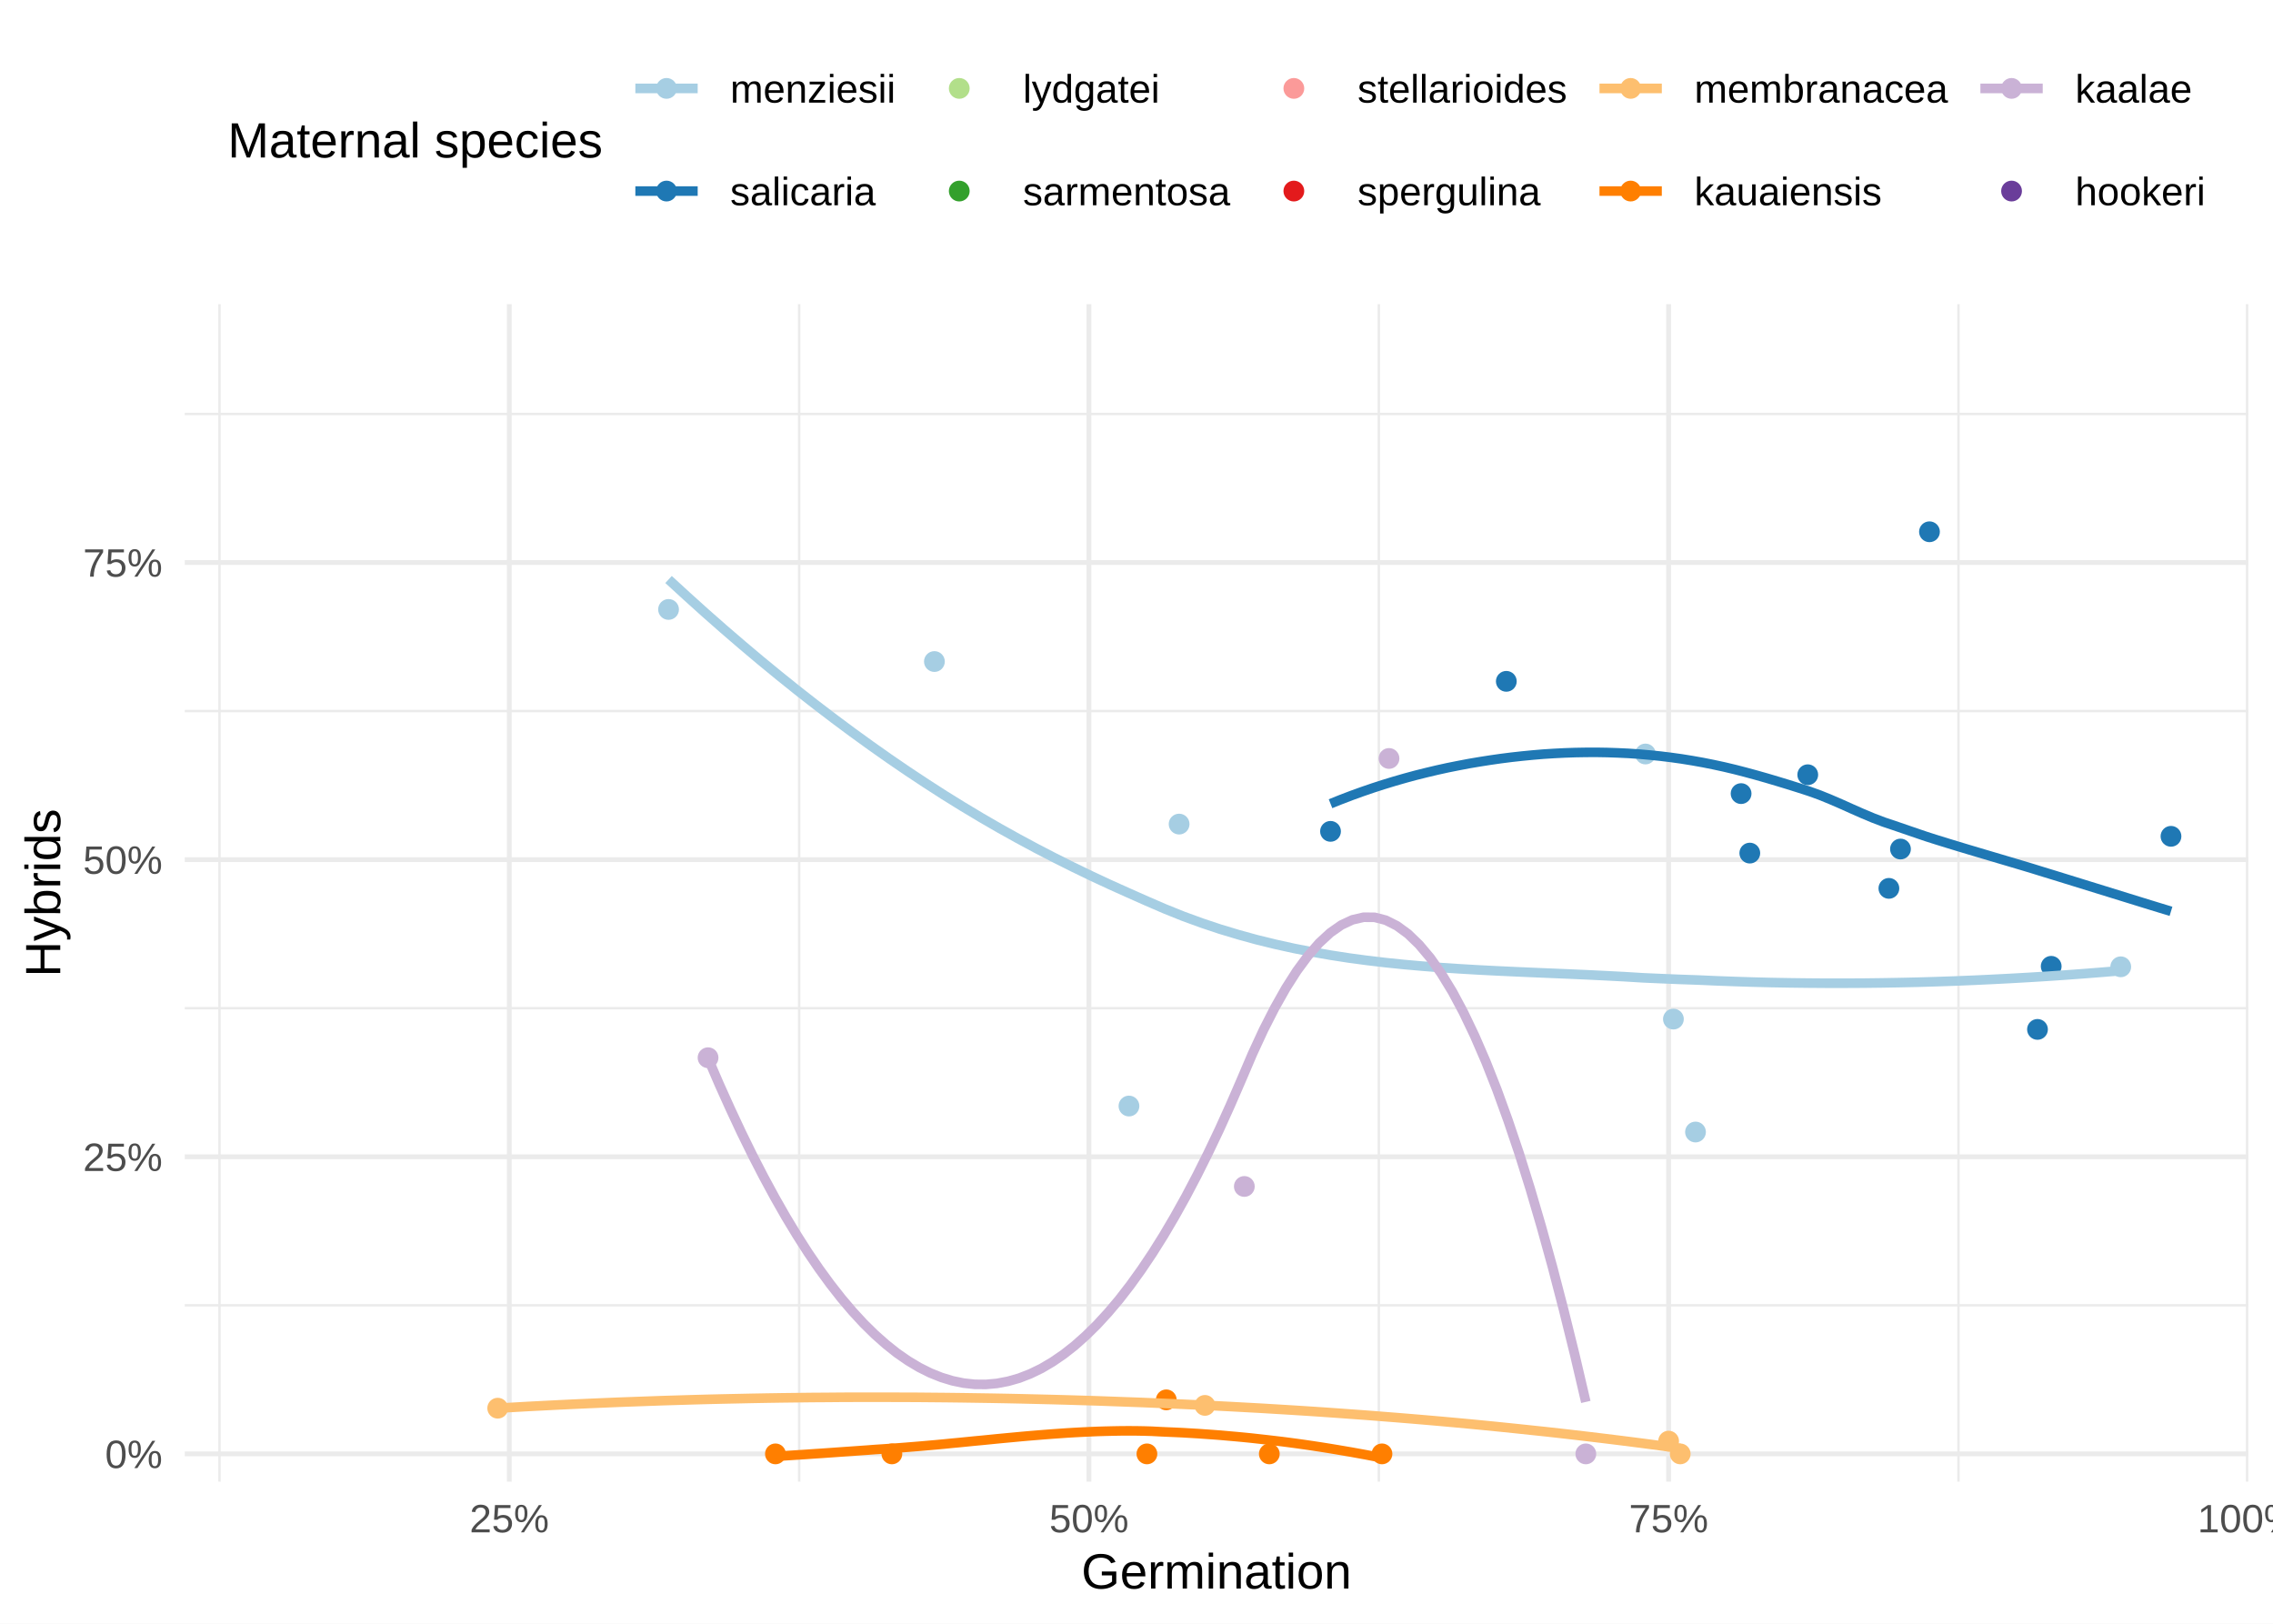
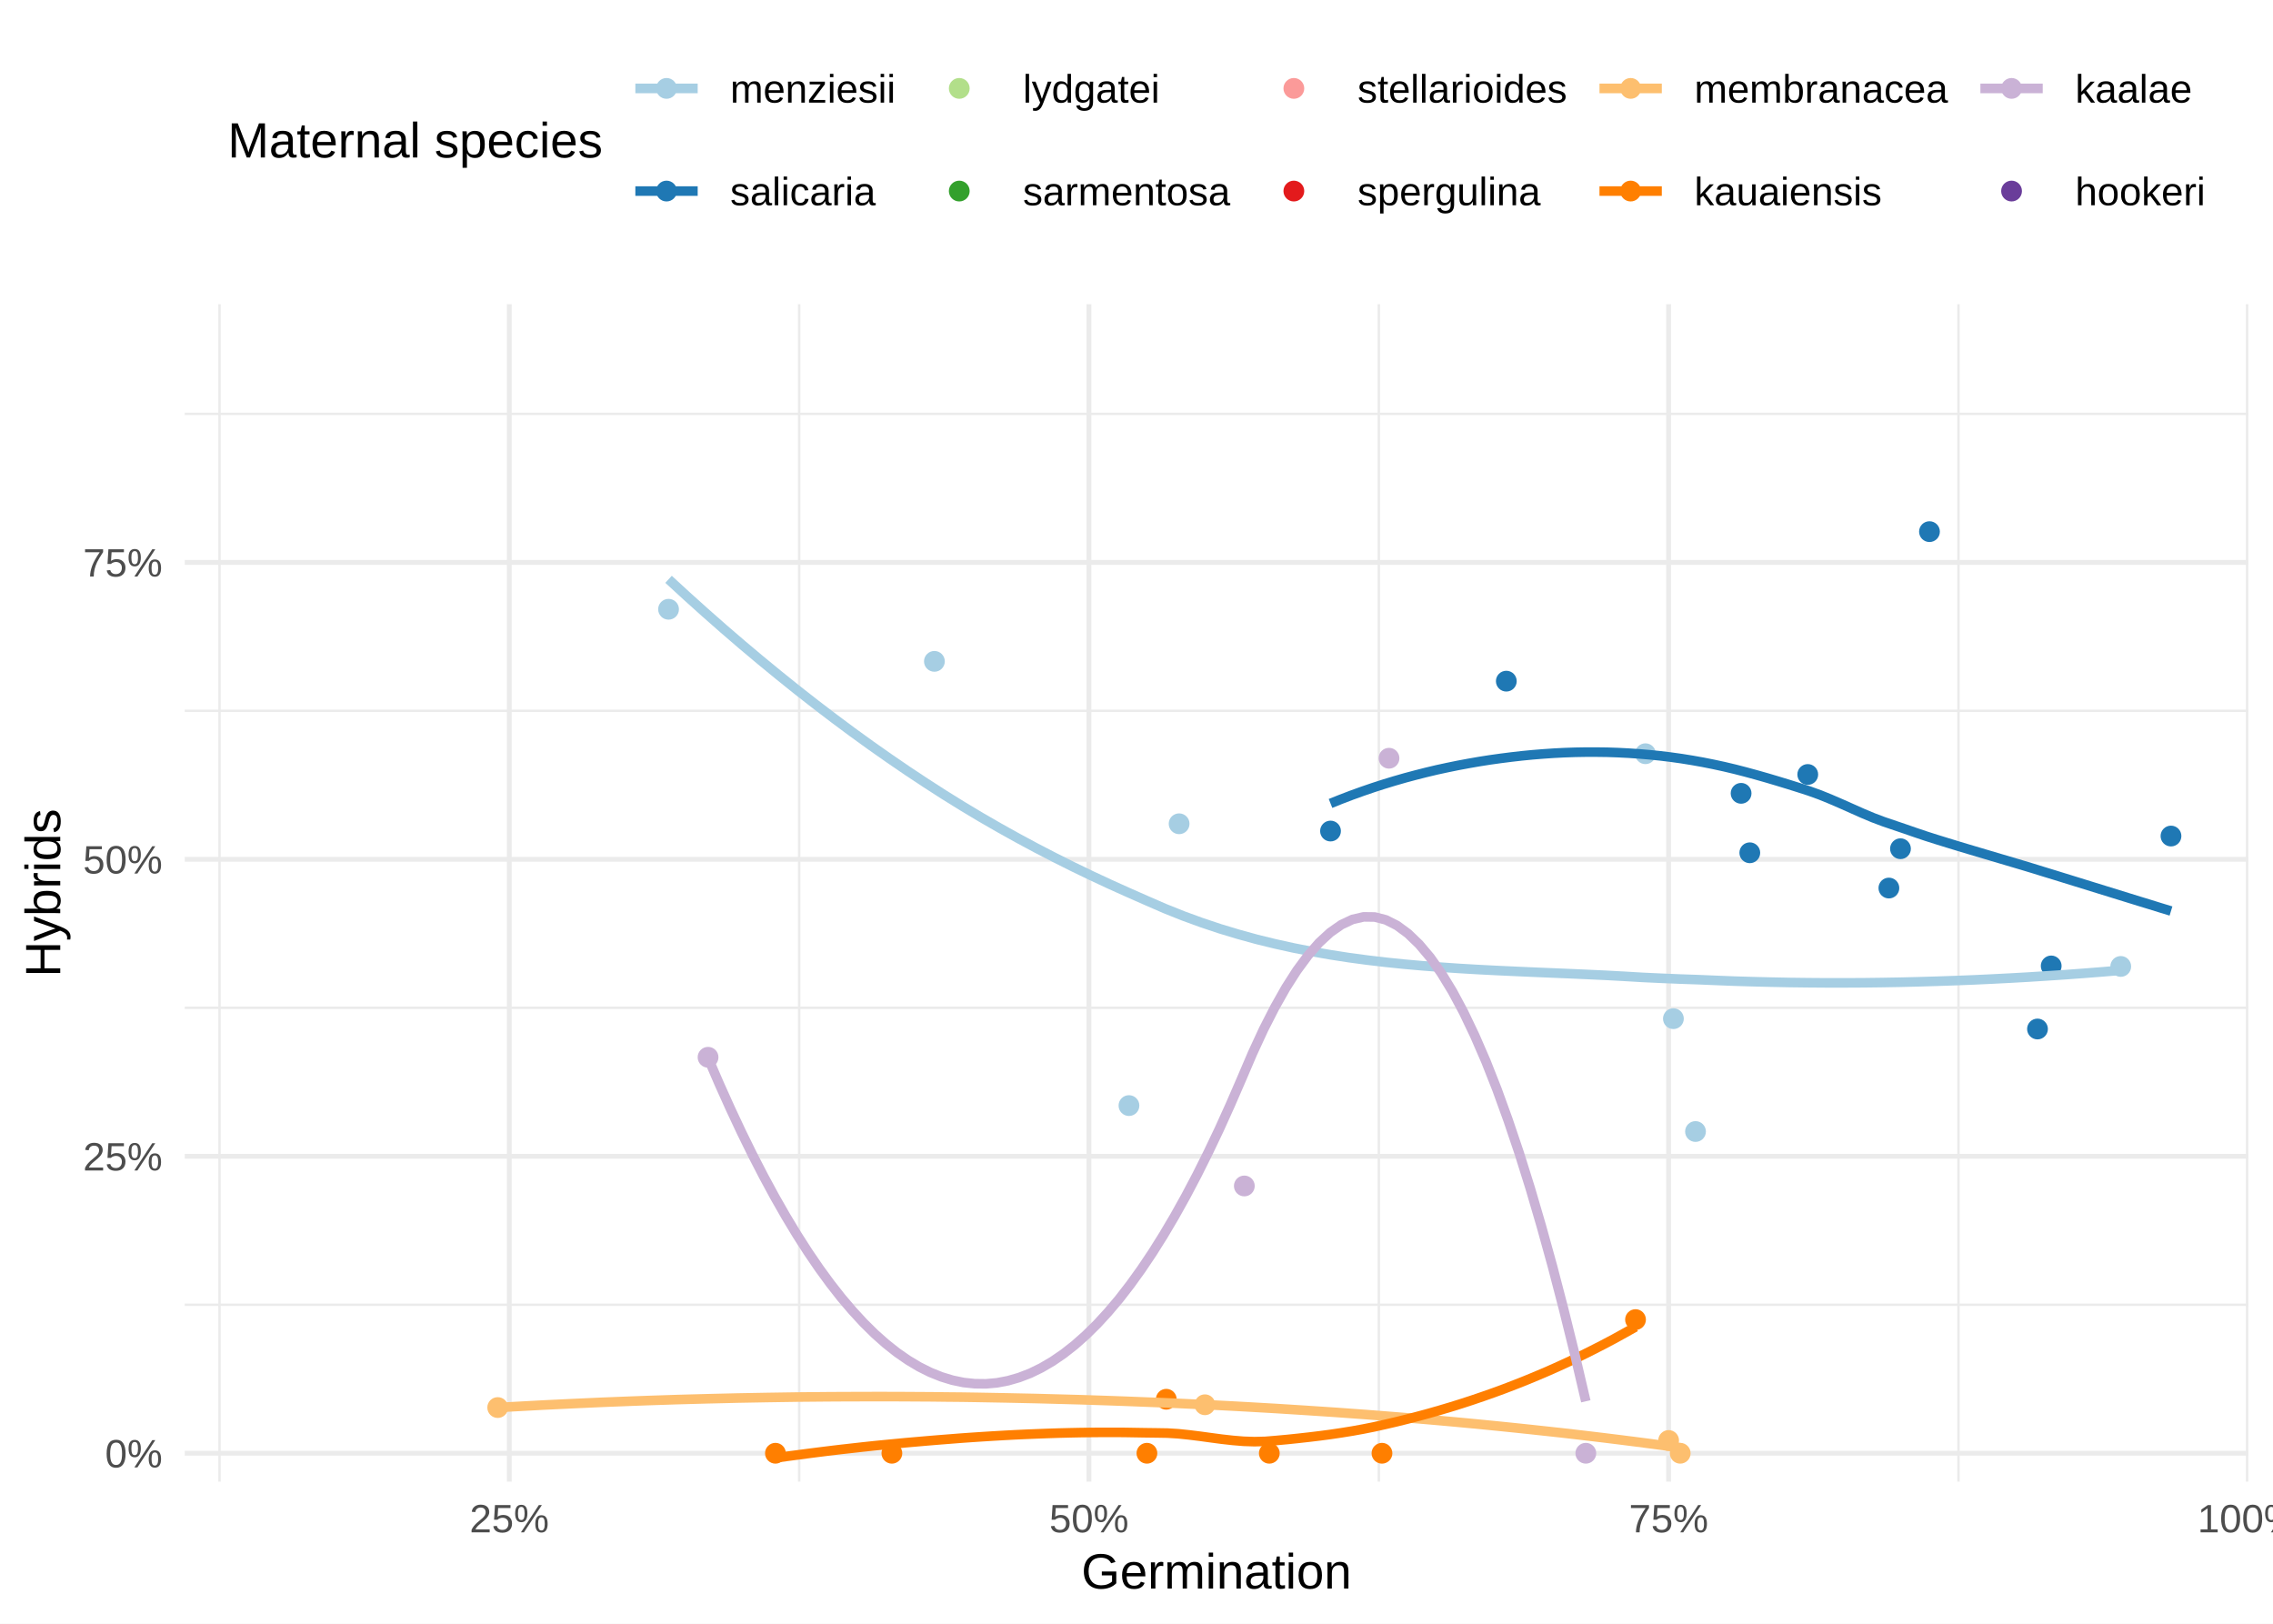
<svg xmlns="http://www.w3.org/2000/svg" width="504.00pt" height="360.00pt" viewBox="0 0 504.00 360.00">
  <g class="svglite">
    <defs>
      <style type="text/css">
    .svglite line, .svglite polyline, .svglite polygon, .svglite path, .svglite rect, .svglite circle {
      fill: none;
      stroke: #000000;
      stroke-linecap: round;
      stroke-linejoin: round;
      stroke-miterlimit: 10.00;
    }
    .svglite text {
      white-space: pre;
    }
    .svglite g.glyphgroup path {
      fill: inherit;
      stroke: none;
    }
  </style>
    </defs>
    <rect width="100%" height="100%" style="stroke: none; fill: #FFFFFF;" />
    <defs>
      <clipPath id="cpMC4wMHw1MDQuMDB8MC4wMHwzNjAuMDA=">
        <rect x="0.00" y="0.00" width="504.00" height="360.00" />
      </clipPath>
    </defs>
    <g clip-path="url(#cpMC4wMHw1MDQuMDB8MC4wMHwzNjAuMDA=)">
</g>
    <defs>
      <clipPath id="cpNDAuOTZ8NDk4LjUyfDY3LjQ0fDMyOC41MA==">
        <rect x="40.96" y="67.44" width="457.57" height="261.07" />
      </clipPath>
    </defs>
    <g clip-path="url(#cpNDAuOTZ8NDk4LjUyfDY3LjQ0fDMyOC41MA==)">
-       <polyline points="40.96,289.40 498.52,289.40 " style="stroke-width: 0.53; stroke: #EBEBEB; stroke-linecap: butt;" />
-       <polyline points="40.96,223.53 498.52,223.53 " style="stroke-width: 0.53; stroke: #EBEBEB; stroke-linecap: butt;" />
-       <polyline points="40.96,157.65 498.52,157.65 " style="stroke-width: 0.53; stroke: #EBEBEB; stroke-linecap: butt;" />
-       <polyline points="40.96,91.78 498.52,91.78 " style="stroke-width: 0.53; stroke: #EBEBEB; stroke-linecap: butt;" />
+       <polyline points="40.96,289.28 498.52,289.28 " style="stroke-width: 0.53; stroke: #EBEBEB; stroke-linecap: butt;" />
+       <polyline points="40.96,223.44 498.52,223.44 " style="stroke-width: 0.53; stroke: #EBEBEB; stroke-linecap: butt;" />
+       <polyline points="40.96,157.60 498.52,157.60 " style="stroke-width: 0.53; stroke: #EBEBEB; stroke-linecap: butt;" />
+       <polyline points="40.96,91.76 498.52,91.76 " style="stroke-width: 0.53; stroke: #EBEBEB; stroke-linecap: butt;" />
      <polyline points="48.67,328.50 48.67,67.44 " style="stroke-width: 0.53; stroke: #EBEBEB; stroke-linecap: butt;" />
      <polyline points="177.20,328.50 177.20,67.44 " style="stroke-width: 0.53; stroke: #EBEBEB; stroke-linecap: butt;" />
      <polyline points="305.73,328.50 305.73,67.44 " style="stroke-width: 0.53; stroke: #EBEBEB; stroke-linecap: butt;" />
      <polyline points="434.26,328.50 434.26,67.44 " style="stroke-width: 0.53; stroke: #EBEBEB; stroke-linecap: butt;" />
-       <polyline points="40.96,322.34 498.52,322.34 " style="stroke-width: 1.07; stroke: #EBEBEB; stroke-linecap: butt;" />
-       <polyline points="40.96,256.47 498.52,256.47 " style="stroke-width: 1.07; stroke: #EBEBEB; stroke-linecap: butt;" />
-       <polyline points="40.96,190.59 498.52,190.59 " style="stroke-width: 1.07; stroke: #EBEBEB; stroke-linecap: butt;" />
-       <polyline points="40.96,124.71 498.52,124.71 " style="stroke-width: 1.07; stroke: #EBEBEB; stroke-linecap: butt;" />
+       <polyline points="40.96,322.20 498.52,322.20 " style="stroke-width: 1.07; stroke: #EBEBEB; stroke-linecap: butt;" />
+       <polyline points="40.96,256.36 498.52,256.36 " style="stroke-width: 1.07; stroke: #EBEBEB; stroke-linecap: butt;" />
+       <polyline points="40.96,190.52 498.52,190.52 " style="stroke-width: 1.07; stroke: #EBEBEB; stroke-linecap: butt;" />
+       <polyline points="40.96,124.68 498.52,124.68 " style="stroke-width: 1.07; stroke: #EBEBEB; stroke-linecap: butt;" />
      <polyline points="112.93,328.50 112.93,67.44 " style="stroke-width: 1.07; stroke: #EBEBEB; stroke-linecap: butt;" />
      <polyline points="241.46,328.50 241.46,67.44 " style="stroke-width: 1.07; stroke: #EBEBEB; stroke-linecap: butt;" />
      <polyline points="369.99,328.50 369.99,67.44 " style="stroke-width: 1.07; stroke: #EBEBEB; stroke-linecap: butt;" />
      <polyline points="498.52,328.50 498.52,67.44 " style="stroke-width: 1.07; stroke: #EBEBEB; stroke-linecap: butt;" />
-       <circle cx="148.24" cy="135.12" r="1.95" style="stroke-width: 0.71; stroke: #A6CEE3; fill: #A6CEE3;" />
-       <circle cx="421.40" cy="188.24" r="1.95" style="stroke-width: 0.71; stroke: #1F78B4; fill: #1F78B4;" />
-       <circle cx="334.00" cy="151.06" r="1.95" style="stroke-width: 0.71; stroke: #1F78B4; fill: #1F78B4;" />
-       <circle cx="400.84" cy="171.77" r="1.95" style="stroke-width: 0.71; stroke: #1F78B4; fill: #1F78B4;" />
-       <circle cx="295.02" cy="184.32" r="1.95" style="stroke-width: 0.71; stroke: #1F78B4; fill: #1F78B4;" />
-       <circle cx="364.85" cy="167.17" r="1.95" style="stroke-width: 0.71; stroke: #A6CEE3; fill: #A6CEE3;" />
-       <circle cx="250.33" cy="245.22" r="1.95" style="stroke-width: 0.71; stroke: #A6CEE3; fill: #A6CEE3;" />
-       <circle cx="207.19" cy="146.67" r="1.95" style="stroke-width: 0.71; stroke: #A6CEE3; fill: #A6CEE3;" />
-       <circle cx="427.83" cy="117.90" r="1.95" style="stroke-width: 0.71; stroke: #1F78B4; fill: #1F78B4;" />
-       <circle cx="481.38" cy="185.42" r="1.95" style="stroke-width: 0.71; stroke: #1F78B4; fill: #1F78B4;" />
-       <circle cx="387.99" cy="189.14" r="1.95" style="stroke-width: 0.71; stroke: #1F78B4; fill: #1F78B4;" />
-       <circle cx="371.05" cy="225.94" r="1.95" style="stroke-width: 0.71; stroke: #A6CEE3; fill: #A6CEE3;" />
-       <circle cx="375.95" cy="250.98" r="1.95" style="stroke-width: 0.71; stroke: #A6CEE3; fill: #A6CEE3;" />
-       <circle cx="261.45" cy="182.71" r="1.95" style="stroke-width: 0.71; stroke: #A6CEE3; fill: #A6CEE3;" />
-       <circle cx="470.24" cy="214.35" r="1.95" style="stroke-width: 0.71; stroke: #A6CEE3; fill: #A6CEE3;" />
-       <circle cx="418.83" cy="196.96" r="1.95" style="stroke-width: 0.71; stroke: #1F78B4; fill: #1F78B4;" />
-       <circle cx="386.06" cy="175.95" r="1.95" style="stroke-width: 0.71; stroke: #1F78B4; fill: #1F78B4;" />
-       <circle cx="451.78" cy="228.23" r="1.95" style="stroke-width: 0.71; stroke: #1F78B4; fill: #1F78B4;" />
-       <circle cx="454.82" cy="214.24" r="1.95" style="stroke-width: 0.71; stroke: #1F78B4; fill: #1F78B4;" />
-       <circle cx="307.99" cy="168.16" r="1.95" style="stroke-width: 0.71; stroke: #CAB2D6; fill: #CAB2D6;" />
-       <circle cx="157.00" cy="234.51" r="1.95" style="stroke-width: 0.71; stroke: #CAB2D6; fill: #CAB2D6;" />
-       <circle cx="351.63" cy="322.34" r="1.95" style="stroke-width: 0.71; stroke: #CAB2D6; fill: #CAB2D6;" />
-       <circle cx="275.91" cy="263.05" r="1.95" style="stroke-width: 0.71; stroke: #CAB2D6; fill: #CAB2D6;" />
-       <circle cx="254.31" cy="322.34" r="1.95" style="stroke-width: 0.71; stroke: #FF7F00; fill: #FF7F00;" />
-       <circle cx="258.60" cy="310.36" r="1.95" style="stroke-width: 0.71; stroke: #FF7F00; fill: #FF7F00;" />
-       <circle cx="306.43" cy="322.34" r="1.95" style="stroke-width: 0.71; stroke: #FF7F00; fill: #FF7F00;" />
-       <circle cx="369.99" cy="319.51" r="1.95" style="stroke-width: 0.71; stroke: #FDBF6F; fill: #FDBF6F;" />
-       <circle cx="267.17" cy="311.59" r="1.95" style="stroke-width: 0.71; stroke: #FDBF6F; fill: #FDBF6F;" />
-       <circle cx="372.56" cy="322.34" r="1.95" style="stroke-width: 0.71; stroke: #FDBF6F; fill: #FDBF6F;" />
-       <circle cx="171.94" cy="322.34" r="1.95" style="stroke-width: 0.71; stroke: #FF7F00; fill: #FF7F00;" />
-       <circle cx="281.45" cy="322.34" r="1.95" style="stroke-width: 0.71; stroke: #FF7F00; fill: #FF7F00;" />
-       <circle cx="197.76" cy="322.34" r="1.95" style="stroke-width: 0.71; stroke: #FF7F00; fill: #FF7F00;" />
-       <circle cx="110.36" cy="312.21" r="1.95" style="stroke-width: 0.71; stroke: #FDBF6F; fill: #FDBF6F;" />
-       <polyline points="148.24,128.48 152.32,132.22 156.39,135.89 160.47,139.48 164.55,142.99 168.62,146.42 172.70,149.77 176.77,153.04 180.85,156.23 184.93,159.34 189.00,162.37 193.08,165.32 197.15,168.19 201.23,170.98 205.31,173.68 209.38,176.30 213.46,178.83 217.53,181.27 221.61,183.63 225.69,185.90 229.76,188.09 233.84,190.20 237.91,192.24 241.99,194.21 246.07,196.11 250.14,197.94 254.22,199.75 258.29,201.51 262.37,203.15 266.45,204.64 270.52,206.00 274.60,207.23 278.67,208.35 282.75,209.35 286.83,210.25 290.90,211.05 294.98,211.76 299.05,212.39 303.13,212.94 307.21,213.42 311.28,213.84 315.36,214.20 319.43,214.52 323.51,214.79 327.58,215.03 331.66,215.24 335.74,215.43 339.81,215.61 343.89,215.78 347.96,215.95 352.04,216.13 356.12,216.33 360.19,216.54 364.27,216.79 368.34,216.97 372.42,217.14 376.50,217.28 380.57,217.46 384.65,217.61 388.72,217.74 392.80,217.84 396.88,217.91 400.95,217.96 405.03,217.99 409.10,217.99 413.18,217.97 417.26,217.92 421.33,217.85 425.41,217.76 429.48,217.64 433.56,217.50 437.64,217.33 441.71,217.14 445.79,216.93 449.86,216.70 453.94,216.45 458.02,216.17 462.09,215.87 466.17,215.55 470.24,215.21 " style="stroke-width: 2.13; stroke: #A6CEE3; stroke-linecap: butt;" />
-       <polyline points="295.02,178.19 297.37,177.25 299.73,176.35 302.09,175.50 304.45,174.69 306.81,173.93 309.17,173.21 311.53,172.53 313.89,171.89 316.25,171.30 318.61,170.74 320.97,170.22 323.32,169.75 325.68,169.30 328.04,168.90 330.40,168.53 332.76,168.19 335.12,167.89 337.48,167.63 339.84,167.40 342.20,167.20 344.56,167.05 346.92,166.93 349.27,166.85 351.63,166.81 353.99,166.80 356.35,166.84 358.71,166.92 361.07,167.03 363.43,167.19 365.79,167.40 368.15,167.64 370.51,167.93 372.87,168.26 375.22,168.64 377.58,169.06 379.94,169.53 382.30,170.04 384.66,170.60 387.02,171.21 389.38,171.85 391.74,172.52 394.10,173.22 396.46,173.94 398.82,174.68 401.17,175.44 403.53,176.29 405.89,177.25 408.25,178.27 410.61,179.33 412.97,180.37 415.33,181.36 417.69,182.26 420.05,183.05 422.41,183.86 424.77,184.67 427.12,185.47 429.48,186.22 431.84,186.95 434.20,187.67 436.56,188.38 438.92,189.08 441.28,189.78 443.64,190.48 446.00,191.18 448.36,191.88 450.72,192.59 453.07,193.32 455.43,194.04 457.79,194.77 460.15,195.50 462.51,196.23 464.87,196.96 467.23,197.69 469.59,198.42 471.95,199.15 474.31,199.88 476.67,200.61 479.02,201.33 481.38,202.05 " style="stroke-width: 2.13; stroke: #1F78B4; stroke-linecap: butt;" />
-       <polyline points="110.36,312.21 113.68,312.02 117.00,311.83 120.32,311.66 123.64,311.49 126.96,311.33 130.28,311.18 133.59,311.04 136.91,310.90 140.23,310.78 143.55,310.66 146.87,310.54 150.19,310.44 153.51,310.34 156.83,310.25 160.15,310.17 163.47,310.10 166.78,310.03 170.10,309.97 173.42,309.92 176.74,309.88 180.06,309.84 183.38,309.82 186.70,309.79 190.02,309.78 193.34,309.78 196.66,309.78 199.97,309.79 203.29,309.80 206.61,309.83 209.93,309.86 213.25,309.90 216.57,309.95 219.89,310.00 223.21,310.06 226.53,310.13 229.84,310.21 233.16,310.29 236.48,310.38 239.80,310.48 243.12,310.58 246.44,310.70 249.76,310.82 253.08,310.94 256.40,311.08 259.72,311.22 263.03,311.37 266.35,311.52 269.67,311.69 272.99,311.86 276.31,312.04 279.63,312.22 282.95,312.42 286.27,312.62 289.59,312.83 292.91,313.05 296.22,313.28 299.54,313.52 302.86,313.76 306.18,314.02 309.50,314.28 312.82,314.55 316.14,314.83 319.46,315.12 322.78,315.42 326.10,315.73 329.41,316.05 332.73,316.38 336.05,316.72 339.37,317.07 342.69,317.42 346.01,317.79 349.33,318.17 352.65,318.56 355.97,318.96 359.29,319.37 362.60,319.79 365.92,320.22 369.24,320.67 372.56,321.12 " style="stroke-width: 2.13; stroke: #FDBF6F; stroke-linecap: butt;" />
-       <polyline points="171.94,322.88 173.64,322.78 175.35,322.67 177.05,322.56 178.75,322.45 180.45,322.33 182.16,322.22 183.86,322.10 185.56,321.98 187.26,321.86 188.97,321.74 190.67,321.62 192.37,321.50 194.07,321.37 195.78,321.26 197.48,321.14 199.18,321.02 200.88,320.89 202.59,320.75 204.29,320.61 205.99,320.46 207.69,320.31 209.40,320.15 211.10,319.98 212.80,319.82 214.50,319.65 216.20,319.48 217.91,319.32 219.61,319.15 221.31,318.98 223.01,318.82 224.72,318.66 226.42,318.50 228.12,318.35 229.82,318.21 231.53,318.07 233.23,317.94 234.93,317.82 236.63,317.70 238.34,317.60 240.04,317.51 241.74,317.43 243.44,317.36 245.15,317.31 246.85,317.27 248.55,317.24 250.25,317.23 251.96,317.24 253.66,317.27 255.36,317.32 257.06,317.41 258.77,317.49 260.47,317.56 262.17,317.64 263.87,317.74 265.57,317.84 267.28,317.96 268.98,318.08 270.68,318.21 272.38,318.36 274.09,318.51 275.79,318.67 277.49,318.84 279.19,319.03 280.90,319.22 282.60,319.42 284.30,319.62 286.00,319.84 287.71,320.07 289.41,320.31 291.11,320.56 292.81,320.82 294.52,321.09 296.22,321.37 297.92,321.66 299.62,321.95 301.33,322.26 303.03,322.57 304.73,322.90 306.43,323.23 " style="stroke-width: 2.13; stroke: #FF7F00; stroke-linecap: butt;" />
-       <polyline points="157.00,234.64 159.46,240.36 161.93,245.84 164.39,251.10 166.85,256.12 169.32,260.91 171.78,265.46 174.24,269.78 176.71,273.86 179.17,277.71 181.64,281.33 184.10,284.70 186.56,287.84 189.03,290.75 191.49,293.42 193.95,295.84 196.42,298.03 198.88,299.99 201.35,301.70 203.81,303.17 206.27,304.40 208.74,305.39 211.20,306.14 213.66,306.65 216.13,306.92 218.59,306.94 221.05,306.72 223.52,306.25 225.98,305.55 228.45,304.59 230.91,303.40 233.37,301.95 235.84,300.26 238.30,298.33 240.76,296.14 243.23,293.71 245.69,291.03 248.16,288.11 250.62,284.93 253.08,281.51 255.55,277.83 258.01,273.91 260.47,269.73 262.94,265.30 265.40,260.62 267.86,255.69 270.33,250.51 272.79,245.07 275.26,239.38 277.72,233.62 280.18,228.30 282.65,223.46 285.11,219.10 287.57,215.24 290.04,211.90 292.50,209.08 294.97,206.80 297.43,205.08 299.89,203.93 302.36,203.36 304.82,203.38 307.28,204.02 309.75,205.26 312.21,207.06 314.67,209.44 317.14,212.37 319.60,215.87 322.07,219.91 324.53,224.52 326.99,229.67 329.46,235.37 331.92,241.61 334.38,248.40 336.85,255.72 339.31,263.58 341.77,271.97 344.24,280.90 346.70,290.35 349.17,300.32 351.63,310.82 " style="stroke-width: 2.13; stroke: #CAB2D6; stroke-linecap: butt;" />
+       <circle cx="148.24" cy="135.08" r="1.95" style="stroke-width: 0.71; stroke: #A6CEE3; fill: #A6CEE3;" />
+       <circle cx="421.40" cy="188.17" r="1.95" style="stroke-width: 0.71; stroke: #1F78B4; fill: #1F78B4;" />
+       <circle cx="334.00" cy="151.02" r="1.95" style="stroke-width: 0.71; stroke: #1F78B4; fill: #1F78B4;" />
+       <circle cx="400.84" cy="171.71" r="1.95" style="stroke-width: 0.71; stroke: #1F78B4; fill: #1F78B4;" />
+       <circle cx="295.02" cy="184.25" r="1.95" style="stroke-width: 0.71; stroke: #1F78B4; fill: #1F78B4;" />
+       <circle cx="364.85" cy="167.11" r="1.95" style="stroke-width: 0.71; stroke: #A6CEE3; fill: #A6CEE3;" />
+       <circle cx="250.33" cy="245.12" r="1.95" style="stroke-width: 0.71; stroke: #A6CEE3; fill: #A6CEE3;" />
+       <circle cx="207.19" cy="146.63" r="1.95" style="stroke-width: 0.71; stroke: #A6CEE3; fill: #A6CEE3;" />
+       <circle cx="427.83" cy="117.87" r="1.95" style="stroke-width: 0.71; stroke: #1F78B4; fill: #1F78B4;" />
+       <circle cx="481.38" cy="185.36" r="1.95" style="stroke-width: 0.71; stroke: #1F78B4; fill: #1F78B4;" />
+       <circle cx="387.99" cy="189.07" r="1.95" style="stroke-width: 0.71; stroke: #1F78B4; fill: #1F78B4;" />
+       <circle cx="371.05" cy="225.85" r="1.95" style="stroke-width: 0.71; stroke: #A6CEE3; fill: #A6CEE3;" />
+       <circle cx="375.95" cy="250.87" r="1.95" style="stroke-width: 0.71; stroke: #A6CEE3; fill: #A6CEE3;" />
+       <circle cx="261.45" cy="182.64" r="1.95" style="stroke-width: 0.71; stroke: #A6CEE3; fill: #A6CEE3;" />
+       <circle cx="470.24" cy="214.27" r="1.95" style="stroke-width: 0.71; stroke: #A6CEE3; fill: #A6CEE3;" />
+       <circle cx="418.83" cy="196.89" r="1.95" style="stroke-width: 0.71; stroke: #1F78B4; fill: #1F78B4;" />
+       <circle cx="386.06" cy="175.89" r="1.95" style="stroke-width: 0.71; stroke: #1F78B4; fill: #1F78B4;" />
+       <circle cx="451.78" cy="228.14" r="1.95" style="stroke-width: 0.71; stroke: #1F78B4; fill: #1F78B4;" />
+       <circle cx="454.82" cy="214.16" r="1.95" style="stroke-width: 0.71; stroke: #1F78B4; fill: #1F78B4;" />
+       <circle cx="307.99" cy="168.11" r="1.95" style="stroke-width: 0.71; stroke: #CAB2D6; fill: #CAB2D6;" />
+       <circle cx="157.00" cy="234.41" r="1.95" style="stroke-width: 0.71; stroke: #CAB2D6; fill: #CAB2D6;" />
+       <circle cx="351.63" cy="322.20" r="1.95" style="stroke-width: 0.71; stroke: #CAB2D6; fill: #CAB2D6;" />
+       <circle cx="275.91" cy="262.94" r="1.95" style="stroke-width: 0.71; stroke: #CAB2D6; fill: #CAB2D6;" />
+       <circle cx="254.31" cy="322.20" r="1.95" style="stroke-width: 0.71; stroke: #FF7F00; fill: #FF7F00;" />
+       <circle cx="258.60" cy="310.23" r="1.95" style="stroke-width: 0.71; stroke: #FF7F00; fill: #FF7F00;" />
+       <circle cx="306.43" cy="322.20" r="1.95" style="stroke-width: 0.71; stroke: #FF7F00; fill: #FF7F00;" />
+       <circle cx="369.99" cy="319.37" r="1.95" style="stroke-width: 0.71; stroke: #FDBF6F; fill: #FDBF6F;" />
+       <circle cx="267.17" cy="311.45" r="1.95" style="stroke-width: 0.71; stroke: #FDBF6F; fill: #FDBF6F;" />
+       <circle cx="372.56" cy="322.20" r="1.95" style="stroke-width: 0.71; stroke: #FDBF6F; fill: #FDBF6F;" />
+       <circle cx="171.94" cy="322.20" r="1.95" style="stroke-width: 0.71; stroke: #FF7F00; fill: #FF7F00;" />
+       <circle cx="281.45" cy="322.20" r="1.95" style="stroke-width: 0.71; stroke: #FF7F00; fill: #FF7F00;" />
+       <circle cx="362.65" cy="292.57" r="1.95" style="stroke-width: 0.71; stroke: #FF7F00; fill: #FF7F00;" />
+       <circle cx="197.76" cy="322.20" r="1.95" style="stroke-width: 0.71; stroke: #FF7F00; fill: #FF7F00;" />
+       <circle cx="110.36" cy="312.07" r="1.95" style="stroke-width: 0.71; stroke: #FDBF6F; fill: #FDBF6F;" />
+       <polyline points="148.24,128.44 152.32,132.19 156.39,135.85 160.47,139.44 164.55,142.95 168.62,146.37 172.70,149.72 176.77,152.99 180.85,156.18 184.93,159.29 189.00,162.32 193.08,165.27 197.15,168.13 201.23,170.92 205.31,173.62 209.38,176.24 213.46,178.77 217.53,181.21 221.61,183.56 225.69,185.83 229.76,188.02 233.84,190.13 237.91,192.17 241.99,194.14 246.07,196.04 250.14,197.87 254.22,199.67 258.29,201.44 262.37,203.07 266.45,204.56 270.52,205.92 274.60,207.15 278.67,208.27 282.75,209.27 286.83,210.17 290.90,210.97 294.98,211.68 299.05,212.31 303.13,212.86 307.21,213.34 311.28,213.76 315.36,214.12 319.43,214.43 323.51,214.71 327.58,214.95 331.66,215.16 335.74,215.35 339.81,215.53 343.89,215.70 347.96,215.87 352.04,216.05 356.12,216.24 360.19,216.46 364.27,216.70 368.34,216.89 372.42,217.06 376.50,217.20 380.57,217.37 384.65,217.53 388.72,217.65 392.80,217.75 396.88,217.83 400.95,217.88 405.03,217.91 409.10,217.91 413.18,217.89 417.26,217.84 421.33,217.77 425.41,217.67 429.48,217.55 433.56,217.41 437.64,217.25 441.71,217.06 445.79,216.85 449.86,216.62 453.94,216.36 458.02,216.09 462.09,215.79 466.17,215.47 470.24,215.13 " style="stroke-width: 2.13; stroke: #A6CEE3; stroke-linecap: butt;" />
+       <polyline points="295.02,178.13 297.37,177.19 299.73,176.29 302.09,175.44 304.45,174.63 306.81,173.87 309.17,173.15 311.53,172.47 313.89,171.84 316.25,171.24 318.61,170.68 320.97,170.17 323.32,169.69 325.68,169.25 328.04,168.84 330.40,168.47 332.76,168.14 335.12,167.84 337.48,167.57 339.84,167.34 342.20,167.15 344.56,166.99 346.92,166.87 349.27,166.79 351.63,166.75 353.99,166.75 356.35,166.78 358.71,166.86 361.07,166.98 363.43,167.14 365.79,167.34 368.15,167.58 370.51,167.87 372.87,168.20 375.22,168.58 377.58,169.00 379.94,169.47 382.30,169.98 384.66,170.54 387.02,171.15 389.38,171.79 391.74,172.46 394.10,173.16 396.46,173.88 398.82,174.62 401.17,175.38 403.53,176.23 405.89,177.19 408.25,178.21 410.61,179.26 412.97,180.31 415.33,181.30 417.69,182.19 420.05,182.99 422.41,183.79 424.77,184.61 427.12,185.40 429.48,186.15 431.84,186.88 434.20,187.60 436.56,188.31 438.92,189.01 441.28,189.71 443.64,190.41 446.00,191.11 448.36,191.81 450.72,192.52 453.07,193.25 455.43,193.97 457.79,194.70 460.15,195.43 462.51,196.16 464.87,196.89 467.23,197.62 469.59,198.35 471.95,199.08 474.31,199.81 476.67,200.53 479.02,201.26 481.38,201.98 " style="stroke-width: 2.13; stroke: #1F78B4; stroke-linecap: butt;" />
+       <polyline points="110.36,312.07 113.68,311.88 117.00,311.70 120.32,311.52 123.64,311.36 126.96,311.20 130.28,311.05 133.59,310.90 136.91,310.77 140.23,310.64 143.55,310.52 146.87,310.41 150.19,310.30 153.51,310.21 156.83,310.12 160.15,310.04 163.47,309.96 166.78,309.90 170.10,309.84 173.42,309.79 176.74,309.74 180.06,309.71 183.38,309.68 186.70,309.66 190.02,309.65 193.34,309.64 196.66,309.64 199.97,309.65 203.29,309.67 206.61,309.69 209.93,309.73 213.25,309.76 216.57,309.81 219.89,309.87 223.21,309.93 226.53,310.00 229.84,310.07 233.16,310.16 236.48,310.25 239.80,310.34 243.12,310.45 246.44,310.56 249.76,310.68 253.08,310.81 256.40,310.94 259.72,311.08 263.03,311.23 266.35,311.39 269.67,311.55 272.99,311.72 276.31,311.90 279.63,312.09 282.95,312.28 286.27,312.49 289.59,312.70 292.91,312.92 296.22,313.14 299.54,313.38 302.86,313.62 306.18,313.88 309.50,314.14 312.82,314.41 316.14,314.69 319.46,314.98 322.78,315.28 326.10,315.59 329.41,315.91 332.73,316.24 336.05,316.58 339.37,316.93 342.69,317.29 346.01,317.65 349.33,318.03 352.65,318.42 355.97,318.82 359.29,319.23 362.60,319.65 365.92,320.08 369.24,320.53 372.56,320.98 " style="stroke-width: 2.13; stroke: #FDBF6F; stroke-linecap: butt;" />
+       <polyline points="171.94,323.24 174.36,322.90 176.77,322.58 179.18,322.26 181.60,321.95 184.01,321.65 186.43,321.36 188.84,321.09 191.25,320.82 193.67,320.56 196.08,320.32 198.50,320.09 200.91,319.86 203.32,319.65 205.74,319.44 208.15,319.24 210.57,319.05 212.98,318.86 215.39,318.69 217.81,318.53 220.22,318.38 222.64,318.24 225.05,318.11 227.46,318.00 229.88,317.90 232.29,317.81 234.71,317.73 237.12,317.67 239.53,317.62 241.95,317.59 244.36,317.57 246.78,317.57 249.19,317.58 251.60,317.62 254.02,317.66 256.43,317.69 258.85,317.73 261.26,317.88 263.67,318.13 266.09,318.43 268.50,318.76 270.92,319.08 273.33,319.35 275.74,319.55 278.16,319.63 280.57,319.57 282.99,319.37 285.40,319.15 287.81,318.90 290.23,318.63 292.64,318.34 295.06,318.02 297.47,317.66 299.88,317.27 302.30,316.83 304.71,316.35 307.12,315.81 309.54,315.25 311.95,314.65 314.37,314.02 316.78,313.37 319.19,312.68 321.61,311.96 324.02,311.21 326.44,310.42 328.85,309.60 331.26,308.75 333.68,307.86 336.09,306.93 338.51,305.97 340.92,304.97 343.33,303.94 345.75,302.86 348.16,301.75 350.58,300.59 352.99,299.39 355.40,298.16 357.82,296.88 360.23,295.55 362.65,294.19 " style="stroke-width: 2.13; stroke: #FF7F00; stroke-linecap: butt;" />
+       <polyline points="157.00,234.55 159.46,240.26 161.93,245.75 164.39,251.00 166.85,256.01 169.32,260.80 171.78,265.35 174.24,269.66 176.71,273.75 179.17,277.59 181.64,281.21 184.10,284.58 186.56,287.72 189.03,290.62 191.49,293.29 193.95,295.72 196.42,297.91 198.88,299.86 201.35,301.57 203.81,303.04 206.27,304.27 208.74,305.26 211.20,306.01 213.66,306.52 216.13,306.78 218.59,306.81 221.05,306.59 223.52,306.12 225.98,305.41 228.45,304.46 230.91,303.26 233.37,301.82 235.84,300.13 238.30,298.20 240.76,296.02 243.23,293.59 245.69,290.91 248.16,287.99 250.62,284.81 253.08,281.39 255.55,277.71 258.01,273.79 260.47,269.62 262.94,265.19 265.40,260.52 267.86,255.59 270.33,250.41 272.79,244.97 275.26,239.28 277.72,233.53 280.18,228.21 282.65,223.37 285.11,219.01 287.57,215.16 290.04,211.82 292.50,209.00 294.97,206.73 297.43,205.01 299.89,203.85 302.36,203.28 304.82,203.31 307.28,203.94 309.75,205.18 312.21,206.99 314.67,209.36 317.14,212.29 319.60,215.78 322.07,219.83 324.53,224.43 326.99,229.58 329.46,235.27 331.92,241.51 334.38,248.30 336.85,255.62 339.31,263.47 341.77,271.86 344.24,280.78 346.70,290.22 349.17,300.19 351.63,310.68 " style="stroke-width: 2.13; stroke: #CAB2D6; stroke-linecap: butt;" />
    </g>
    <g clip-path="url(#cpMC4wMHw1MDQuMDB8MC4wMHwzNjAuMDA=)">
-       <text x="36.02" y="325.49" text-anchor="end" style="font-size: 8.80px;fill: #4D4D4D; font-family: &quot;Arial&quot;;">0%</text>
-       <text x="36.02" y="259.62" text-anchor="end" style="font-size: 8.80px;fill: #4D4D4D; font-family: &quot;Arial&quot;;">25%</text>
-       <text x="36.02" y="193.74" text-anchor="end" style="font-size: 8.80px;fill: #4D4D4D; font-family: &quot;Arial&quot;;">50%</text>
-       <text x="36.02" y="127.86" text-anchor="end" style="font-size: 8.80px;fill: #4D4D4D; font-family: &quot;Arial&quot;;">75%</text>
+       <text x="36.02" y="325.35" text-anchor="end" style="font-size: 8.80px;fill: #4D4D4D; font-family: &quot;Arial&quot;;">0%</text>
+       <text x="36.02" y="259.51" text-anchor="end" style="font-size: 8.80px;fill: #4D4D4D; font-family: &quot;Arial&quot;;">25%</text>
+       <text x="36.02" y="193.67" text-anchor="end" style="font-size: 8.80px;fill: #4D4D4D; font-family: &quot;Arial&quot;;">50%</text>
+       <text x="36.02" y="127.83" text-anchor="end" style="font-size: 8.80px;fill: #4D4D4D; font-family: &quot;Arial&quot;;">75%</text>
      <text x="112.93" y="339.74" text-anchor="middle" style="font-size: 8.80px;fill: #4D4D4D; font-family: &quot;Arial&quot;;">25%</text>
      <text x="241.46" y="339.74" text-anchor="middle" style="font-size: 8.80px;fill: #4D4D4D; font-family: &quot;Arial&quot;;">50%</text>
      <text x="369.99" y="339.74" text-anchor="middle" style="font-size: 8.80px;fill: #4D4D4D; font-family: &quot;Arial&quot;;">75%</text>
      <text x="498.52" y="339.74" text-anchor="middle" style="font-size: 8.80px;fill: #4D4D4D; font-family: &quot;Arial&quot;;">100%</text>
      <text x="269.74" y="352.20" text-anchor="middle" style="font-size: 11.00px; font-family: &quot;Arial&quot;;">Germination</text>
      <text transform="translate(13.36,197.97) rotate(-90)" text-anchor="middle" style="font-size: 11.00px; font-family: &quot;Arial&quot;;">Hybrids</text>
      <text x="50.48" y="34.92" style="font-size: 11.00px; font-family: &quot;Arial&quot;;">Maternal species</text>
      <circle cx="147.79" cy="19.60" r="1.95" style="stroke-width: 0.71; stroke: #A6CEE3; fill: #A6CEE3;" />
      <line x1="140.88" y1="19.60" x2="154.70" y2="19.60" style="stroke-width: 2.13; stroke: #A6CEE3; stroke-linecap: butt;" />
      <circle cx="147.79" cy="42.36" r="1.95" style="stroke-width: 0.71; stroke: #1F78B4; fill: #1F78B4;" />
      <line x1="140.88" y1="42.36" x2="154.70" y2="42.36" style="stroke-width: 2.13; stroke: #1F78B4; stroke-linecap: butt;" />
      <circle cx="212.70" cy="19.60" r="1.95" style="stroke-width: 0.71; stroke: #B2DF8A; fill: #B2DF8A;" />
      <circle cx="212.70" cy="42.36" r="1.95" style="stroke-width: 0.71; stroke: #33A02C; fill: #33A02C;" />
      <circle cx="286.89" cy="19.60" r="1.95" style="stroke-width: 0.71; stroke: #FB9A99; fill: #FB9A99;" />
      <circle cx="286.89" cy="42.36" r="1.95" style="stroke-width: 0.71; stroke: #E31A1C; fill: #E31A1C;" />
      <circle cx="361.57" cy="19.60" r="1.95" style="stroke-width: 0.71; stroke: #FDBF6F; fill: #FDBF6F;" />
      <line x1="354.66" y1="19.60" x2="368.48" y2="19.60" style="stroke-width: 2.13; stroke: #FDBF6F; stroke-linecap: butt;" />
      <circle cx="361.57" cy="42.36" r="1.95" style="stroke-width: 0.71; stroke: #FF7F00; fill: #FF7F00;" />
      <line x1="354.66" y1="42.36" x2="368.48" y2="42.36" style="stroke-width: 2.13; stroke: #FF7F00; stroke-linecap: butt;" />
      <circle cx="446.03" cy="19.60" r="1.95" style="stroke-width: 0.71; stroke: #CAB2D6; fill: #CAB2D6;" />
      <line x1="439.12" y1="19.60" x2="452.94" y2="19.60" style="stroke-width: 2.13; stroke: #CAB2D6; stroke-linecap: butt;" />
      <circle cx="446.03" cy="42.36" r="1.95" style="stroke-width: 0.71; stroke: #6A3D9A; fill: #6A3D9A;" />
      <text x="161.91" y="22.75" style="font-size: 8.80px; font-family: &quot;Arial&quot;;">menziesii</text>
      <text x="161.91" y="45.51" style="font-size: 8.80px; font-family: &quot;Arial&quot;;">salicaria</text>
      <text x="226.82" y="22.75" style="font-size: 8.80px; font-family: &quot;Arial&quot;;">lydgatei</text>
      <text x="226.82" y="45.51" style="font-size: 8.80px; font-family: &quot;Arial&quot;;">sarmentosa</text>
      <text x="301.01" y="22.75" style="font-size: 8.80px; font-family: &quot;Arial&quot;;">stellarioides</text>
      <text x="301.01" y="45.51" style="font-size: 8.80px; font-family: &quot;Arial&quot;;">spergulina</text>
      <text x="375.69" y="22.75" style="font-size: 8.80px; font-family: &quot;Arial&quot;;">membranacea</text>
      <text x="375.69" y="45.51" style="font-size: 8.80px; font-family: &quot;Arial&quot;;">kauaiensis</text>
      <text x="460.15" y="22.75" style="font-size: 8.80px; font-family: &quot;Arial&quot;;">kaalae</text>
      <text x="460.15" y="45.51" style="font-size: 8.80px; font-family: &quot;Arial&quot;;">hookeri</text>
    </g>
  </g>
</svg>
